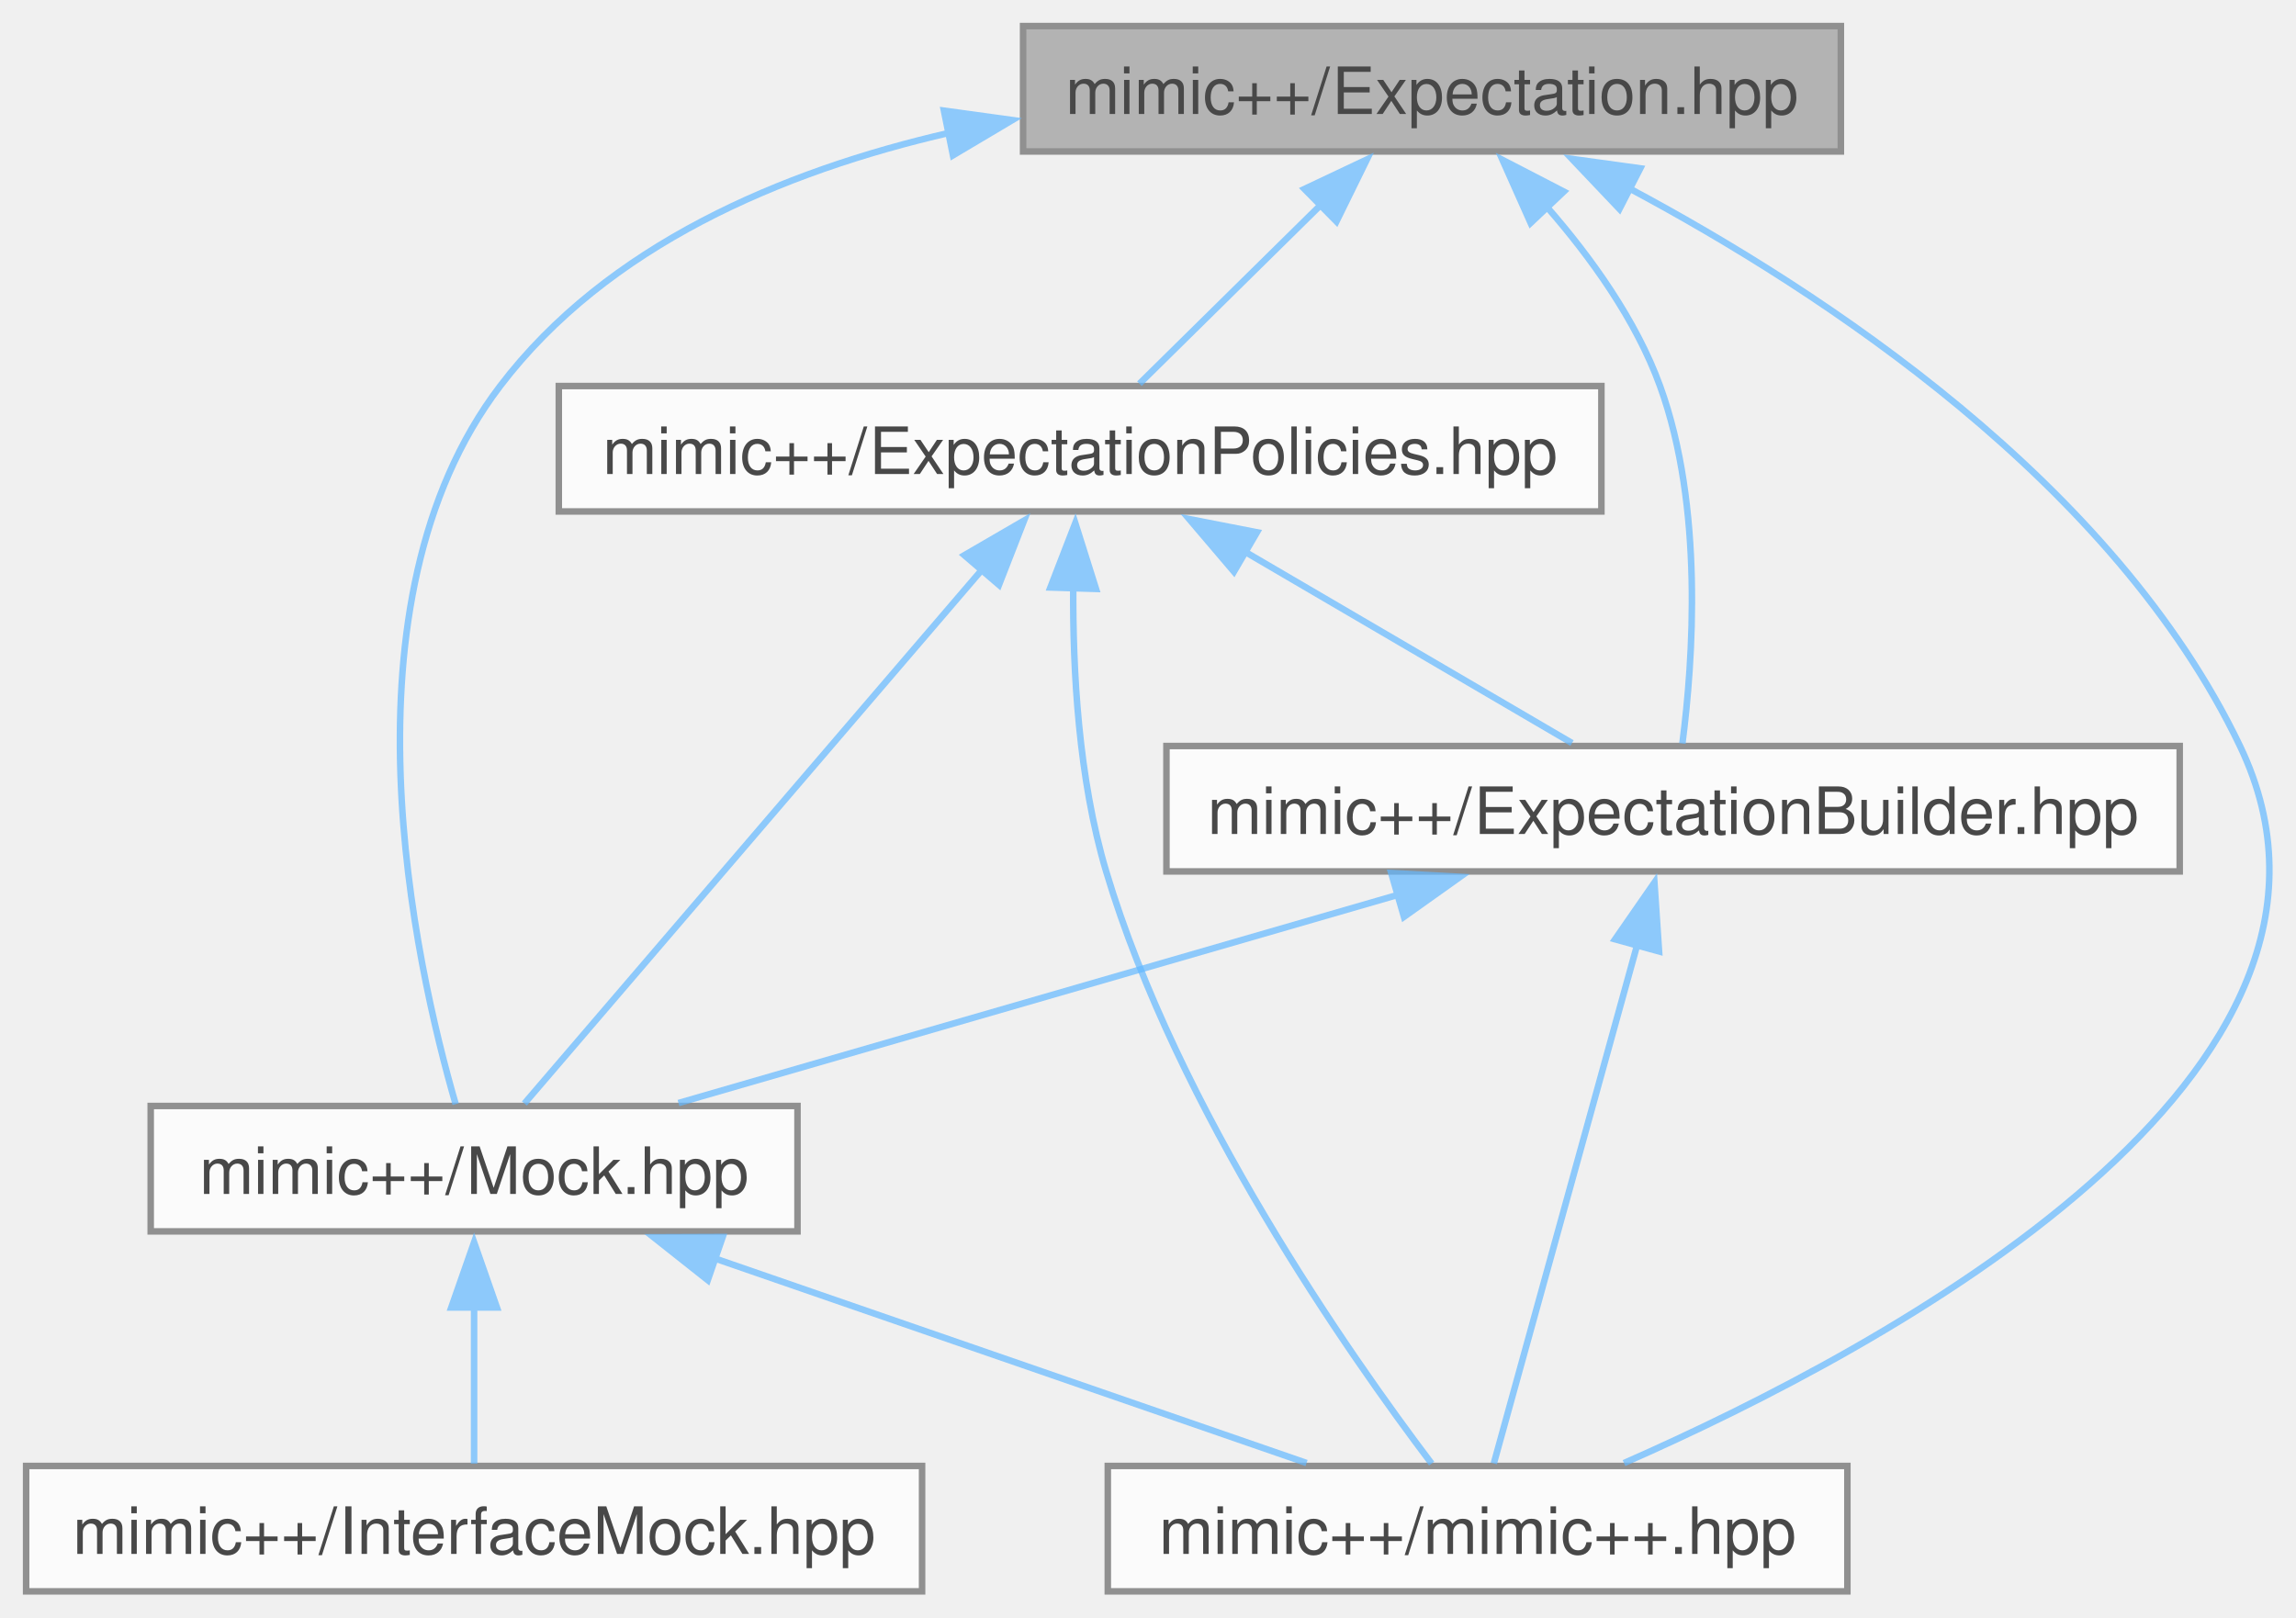
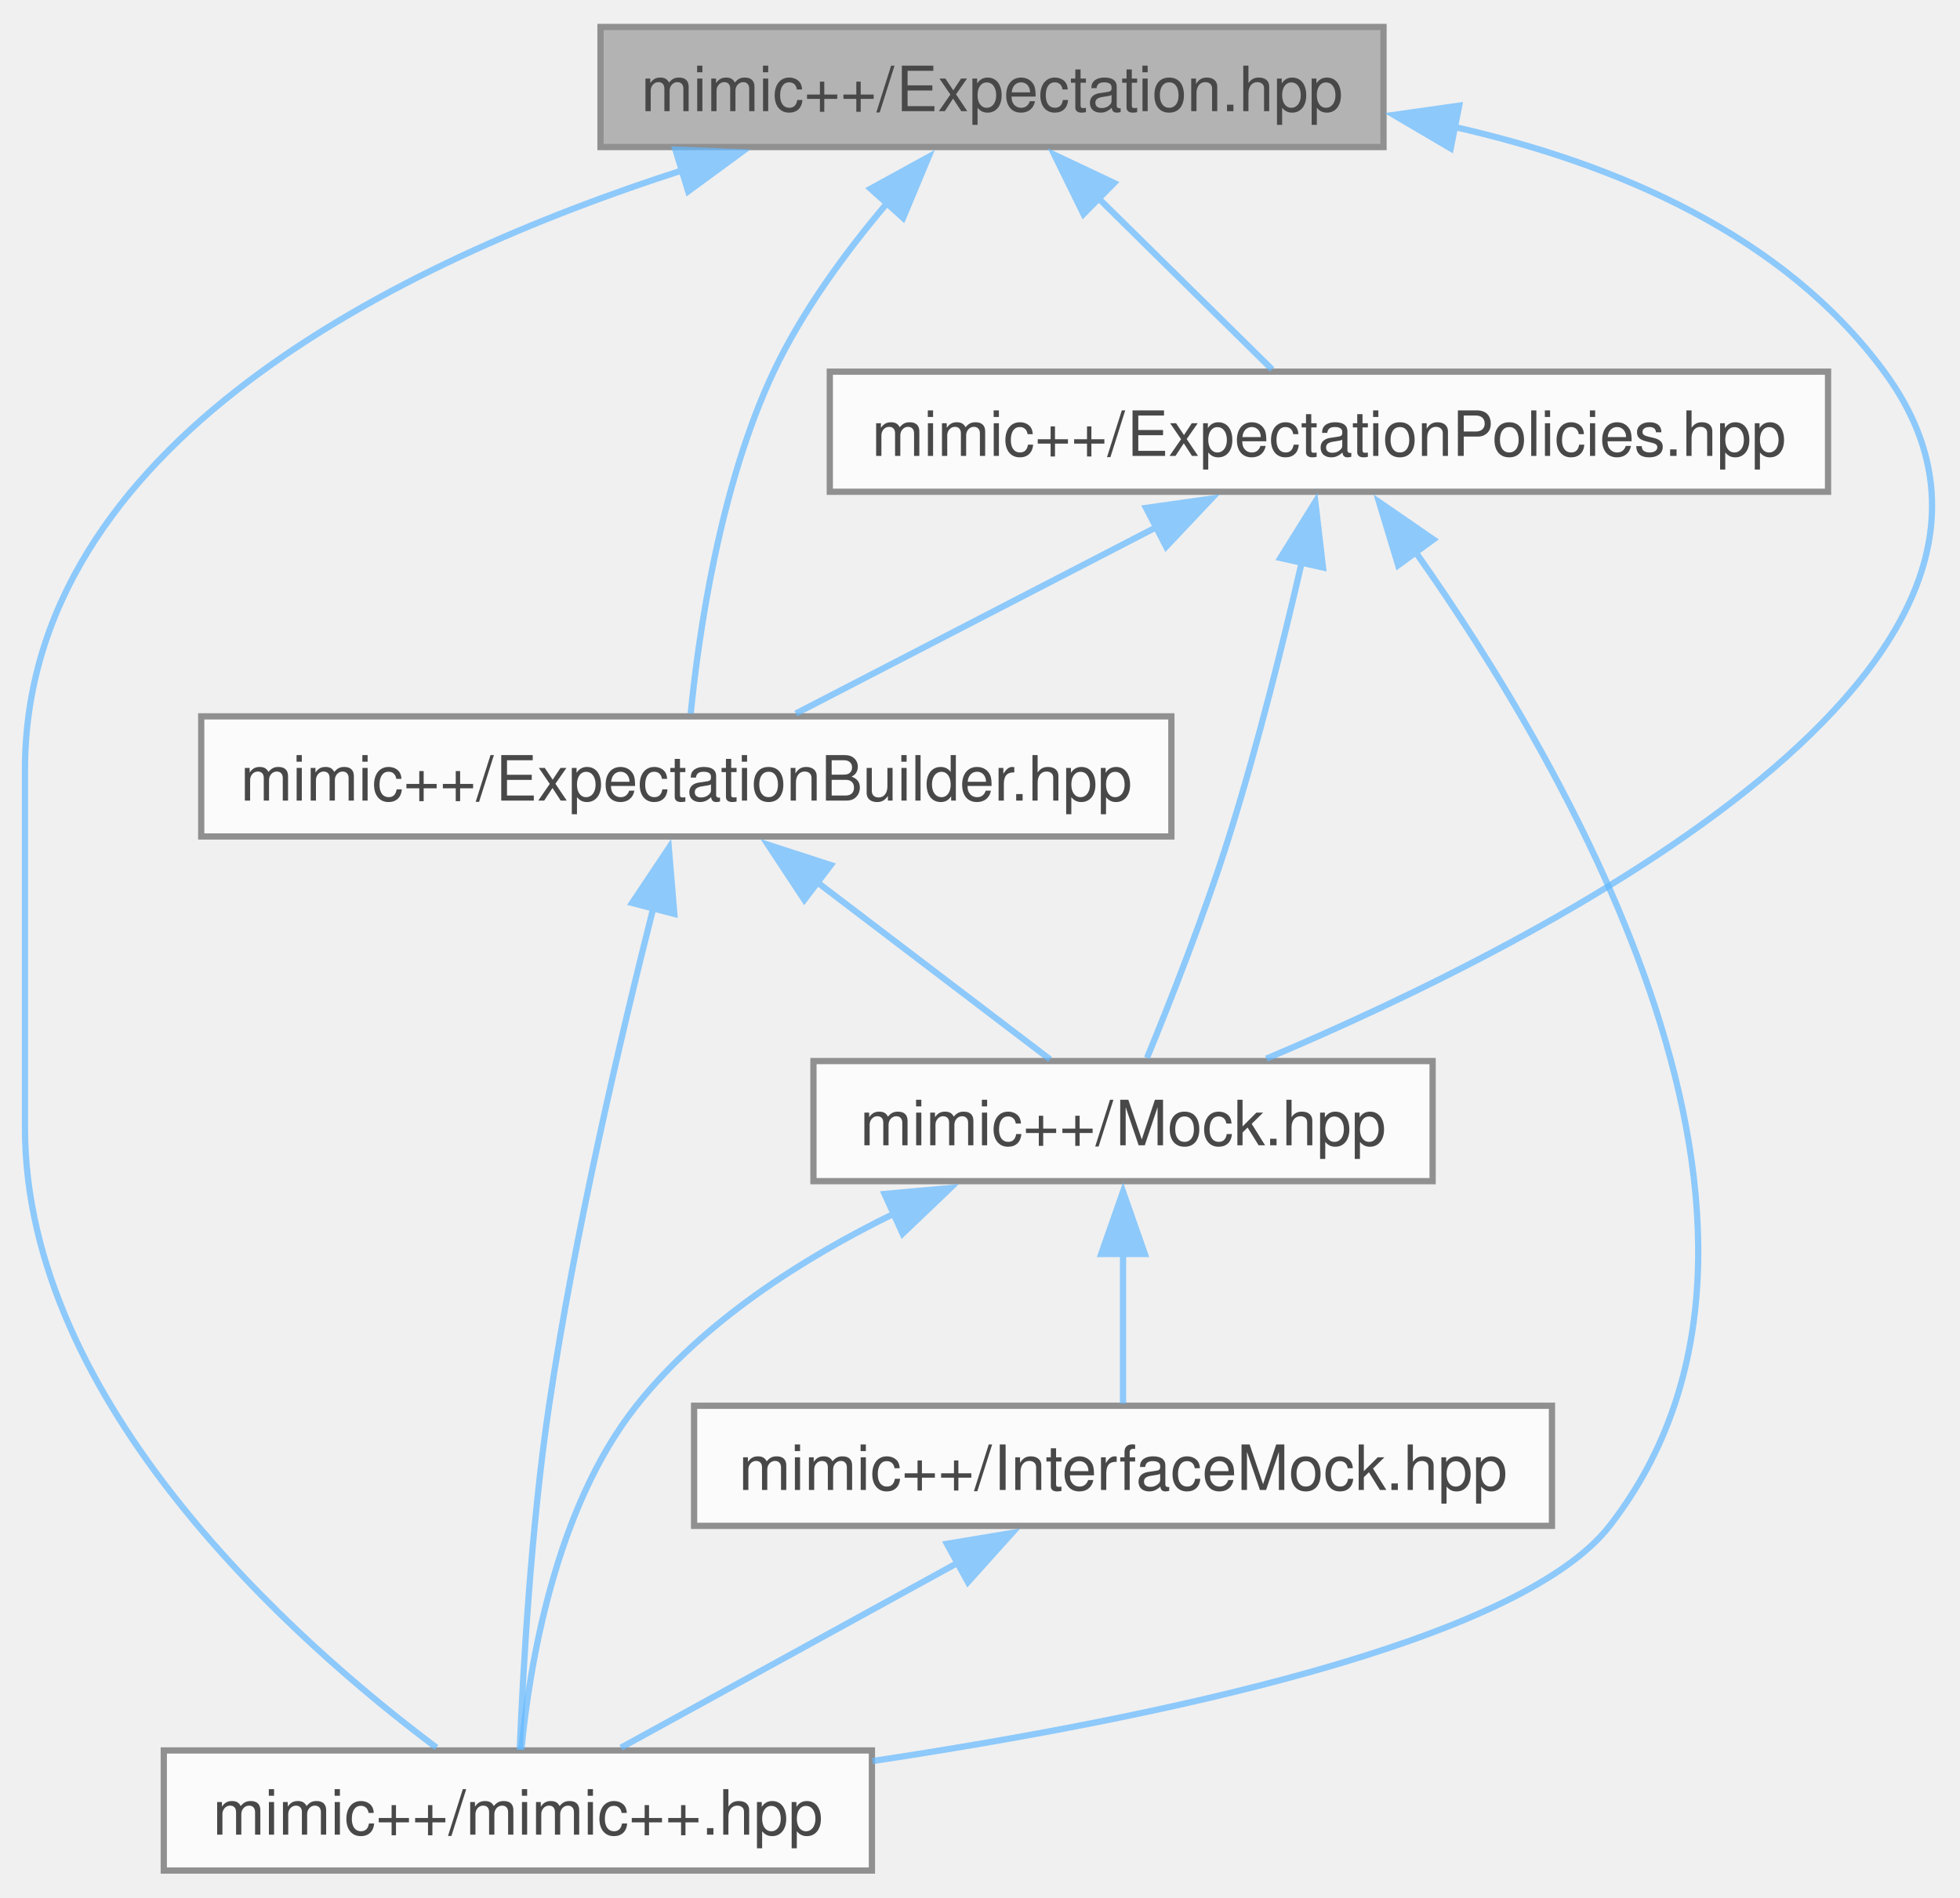
- <svg xmlns="http://www.w3.org/2000/svg" xmlns:xlink="http://www.w3.org/1999/xlink" width="352pt" height="248pt" viewBox="0.00 0.00 352.34 248.25">
+ <svg xmlns="http://www.w3.org/2000/svg" xmlns:xlink="http://www.w3.org/1999/xlink" width="314pt" height="304pt" viewBox="0.00 0.00 314.15 303.50">
  <svg id="main" version="1.1" xml:space="preserve">
    <style type="text/css">
.node, .edge {opacity: 0.7;}
.node.selected, .edge.selected {opacity: 1;}
.edge:hover path { stroke: red; }
.edge:hover polygon { stroke: red; fill: red; }
</style>
    <svg id="graph" class="graph">
-       <g id="graph0" class="graph" transform="scale(1 1) rotate(0) translate(4 244.25)">
+       <g id="graph0" class="graph" transform="scale(1 1) rotate(0) translate(4 299.5)">
        <g id="Node000001" class="node">
          <g id="a_Node000001">
            <a xlink:title=" ">
-               <polygon fill="#999999" stroke="#666666" points="278.5,-240.25 153,-240.25 153,-221 278.5,-221 278.5,-240.25" />
-               <text text-anchor="middle" x="215.75" y="-226.75" font-family="Helvetica,sans-Serif" font-size="10.00">mimic++/Expectation.hpp</text>
+               <polygon fill="#999999" stroke="#666666" points="217.75,-295.5 92.25,-295.5 92.25,-276.25 217.75,-276.25 217.75,-295.5" />
+               <text text-anchor="middle" x="155" y="-282" font-family="Helvetica,sans-Serif" font-size="10.00">mimic++/Expectation.hpp</text>
            </a>
          </g>
        </g>
        <g id="Node000002" class="node">
          <g id="a_Node000002">
            <a xlink:href="../../d2/d4f/_expectation_builder_8hpp.html" target="_top" xlink:title=" ">
-               <polygon fill="white" stroke="#666666" points="330.5,-129.75 175,-129.75 175,-110.5 330.5,-110.5 330.5,-129.75" />
-               <text text-anchor="middle" x="252.75" y="-116.25" font-family="Helvetica,sans-Serif" font-size="10.00">mimic++/ExpectationBuilder.hpp</text>
+               <polygon fill="white" stroke="#666666" points="183.75,-185 28.25,-185 28.25,-165.75 183.75,-165.75 183.75,-185" />
+               <text text-anchor="middle" x="106" y="-171.5" font-family="Helvetica,sans-Serif" font-size="10.00">mimic++/ExpectationBuilder.hpp</text>
            </a>
          </g>
        </g>
        <g id="edge1_Node000001_Node000002" class="edge">
          <g id="a_edge1_Node000001_Node000002">
            <a xlink:title=" ">
-               <path fill="none" stroke="#63b8ff" d="M233.41,-212.46C240.14,-204.76 247.07,-195.13 250.75,-185 257.49,-166.44 255.82,-142.81 254.18,-130.13" />
-               <polygon fill="#63b8ff" stroke="#63b8ff" points="230.89,-210.03 226.57,-219.71 235.98,-214.84 230.89,-210.03" />
+               <path fill="none" stroke="#63b8ff" d="M138.25,-267.34C131.66,-259.57 124.6,-250 120,-240.25 111.38,-221.97 107.98,-198.23 106.71,-185.46" />
+               <polygon fill="#63b8ff" stroke="#63b8ff" points="135.54,-269.57 144.83,-274.67 140.75,-264.89 135.54,-269.57" />
            </a>
          </g>
        </g>
        <g id="Node000003" class="node">
          <g id="a_Node000003">
            <a xlink:href="../../d5/dc5/_mock_8hpp.html" target="_top" xlink:title=" ">
-               <polygon fill="white" stroke="#666666" points="118.38,-74.5 19.12,-74.5 19.12,-55.25 118.38,-55.25 118.38,-74.5" />
-               <text text-anchor="middle" x="68.75" y="-61" font-family="Helvetica,sans-Serif" font-size="10.00">mimic++/Mock.hpp</text>
+               <polygon fill="white" stroke="#666666" points="225.62,-129.75 126.38,-129.75 126.38,-110.5 225.62,-110.5 225.62,-129.75" />
+               <text text-anchor="middle" x="176" y="-116.25" font-family="Helvetica,sans-Serif" font-size="10.00">mimic++/Mock.hpp</text>
            </a>
          </g>
        </g>
-         <g id="edge10_Node000001_Node000003" class="edge">
-           <g id="a_edge10_Node000001_Node000003">
+         <g id="edge11_Node000001_Node000003" class="edge">
+           <g id="a_edge11_Node000001_Node000003">
            <a xlink:title=" ">
-               <path fill="none" stroke="#63b8ff" d="M141.8,-223.89C115.88,-217.94 89.16,-206.54 72.75,-185 47.3,-151.58 59.7,-96.26 65.92,-74.78" />
-               <polygon fill="#63b8ff" stroke="#63b8ff" points="140.85,-227.27 151.35,-225.82 142.24,-220.41 140.85,-227.27" />
+               <path fill="none" stroke="#63b8ff" d="M229,-279.5C255.08,-273.61 281.89,-262.16 298,-240.25 332.29,-193.63 243.06,-148.74 198.97,-130.13" />
+               <polygon fill="#63b8ff" stroke="#63b8ff" points="228.52,-276.03 219.39,-281.4 229.88,-282.89 228.52,-276.03" />
            </a>
          </g>
        </g>
        <g id="Node000005" class="node">
          <g id="a_Node000005">
            <a xlink:href="../../d0/db9/mimic_09_09_8hpp.html" target="_top" xlink:title=" ">
-               <polygon fill="white" stroke="#666666" points="279.5,-19.25 166,-19.25 166,0 279.5,0 279.5,-19.25" />
-               <text text-anchor="middle" x="222.75" y="-5.75" font-family="Helvetica,sans-Serif" font-size="10.00">mimic++/mimic++.hpp</text>
+               <polygon fill="white" stroke="#666666" points="135.75,-19.25 22.25,-19.25 22.25,0 135.75,0 135.75,-19.25" />
+               <text text-anchor="middle" x="79" y="-5.75" font-family="Helvetica,sans-Serif" font-size="10.00">mimic++/mimic++.hpp</text>
            </a>
          </g>
        </g>
-         <g id="edge11_Node000001_Node000005" class="edge">
-           <g id="a_edge11_Node000001_Node000005">
+         <g id="edge12_Node000001_Node000005" class="edge">
+           <g id="a_edge12_Node000001_Node000005">
            <a xlink:title=" ">
-               <path fill="none" stroke="#63b8ff" d="M245.86,-215.43C275.95,-199.38 320.43,-170.12 339.75,-129.75 363.84,-79.42 285.55,-37.42 245.22,-19.69" />
-               <polygon fill="#63b8ff" stroke="#63b8ff" points="244.52,-212.18 237.23,-219.86 247.72,-218.41 244.52,-212.18" />
+               <path fill="none" stroke="#63b8ff" d="M105.41,-272.54C60.06,-257.94 0,-228.72 0,-176.38 0,-176.38 0,-176.38 0,-119.12 0,-74.85 43.52,-36.53 65.95,-19.71" />
+               <polygon fill="#63b8ff" stroke="#63b8ff" points="104.25,-275.85 114.84,-275.42 106.3,-269.15 104.25,-275.85" />
            </a>
          </g>
        </g>
        <g id="Node000006" class="node">
          <g id="a_Node000006">
            <a xlink:href="../../d8/de5/_expectation_policies_8hpp.html" target="_top" xlink:title=" ">
-               <polygon fill="white" stroke="#666666" points="241.75,-185 81.75,-185 81.75,-165.75 241.75,-165.75 241.75,-185" />
-               <text text-anchor="middle" x="161.75" y="-171.5" font-family="Helvetica,sans-Serif" font-size="10.00">mimic++/ExpectationPolicies.hpp</text>
+               <polygon fill="white" stroke="#666666" points="289,-240.25 129,-240.25 129,-221 289,-221 289,-240.25" />
+               <text text-anchor="middle" x="209" y="-226.75" font-family="Helvetica,sans-Serif" font-size="10.00">mimic++/ExpectationPolicies.hpp</text>
            </a>
          </g>
        </g>
-         <g id="edge6_Node000001_Node000006" class="edge">
-           <g id="a_edge6_Node000001_Node000006">
+         <g id="edge7_Node000001_Node000006" class="edge">
+           <g id="a_edge7_Node000001_Node000006">
            <a xlink:title=" ">
-               <path fill="none" stroke="#63b8ff" d="M198.71,-212.82C189.49,-203.73 178.46,-192.85 170.86,-185.36" />
-               <polygon fill="#63b8ff" stroke="#63b8ff" points="196.18,-215.24 205.76,-219.77 201.09,-210.26 196.18,-215.24" />
+               <path fill="none" stroke="#63b8ff" d="M172.04,-268.07C181.26,-258.98 192.29,-248.1 199.89,-240.61" />
+               <polygon fill="#63b8ff" stroke="#63b8ff" points="169.66,-265.51 164.99,-275.02 174.57,-270.49 169.66,-265.51" />
            </a>
          </g>
        </g>
        <g id="edge2_Node000002_Node000003" class="edge">
          <g id="a_edge2_Node000002_Node000003">
            <a xlink:title=" ">
-               <path fill="none" stroke="#63b8ff" d="M210.65,-106.94C177,-97.2 130.57,-83.77 100.12,-74.95" />
-               <polygon fill="#63b8ff" stroke="#63b8ff" points="209.5,-110.25 220.08,-109.67 211.45,-103.53 209.5,-110.25" />
+               <path fill="none" stroke="#63b8ff" d="M126.95,-158.44C139.17,-149.14 154.14,-137.76 164.3,-130.02" />
+               <polygon fill="#63b8ff" stroke="#63b8ff" points="124.92,-155.59 119.08,-164.43 129.16,-161.16 124.92,-155.59" />
            </a>
          </g>
        </g>
-         <g id="edge5_Node000002_Node000005" class="edge">
-           <g id="a_edge5_Node000002_Node000005">
+         <g id="edge6_Node000002_Node000005" class="edge">
+           <g id="a_edge6_Node000002_Node000005">
            <a xlink:title=" ">
-               <path fill="none" stroke="#63b8ff" d="M247.3,-99.43C240.76,-75.76 230.06,-37.05 225.24,-19.63" />
-               <polygon fill="#63b8ff" stroke="#63b8ff" points="243.85,-100.08 249.89,-108.79 250.6,-98.22 243.85,-100.08" />
+               <path fill="none" stroke="#63b8ff" d="M100.71,-154.28C95.64,-134.22 88.15,-102.44 84,-74.5 81.09,-54.92 79.81,-31.68 79.3,-19.35" />
+               <polygon fill="#63b8ff" stroke="#63b8ff" points="97.31,-155.09 103.2,-163.9 104.08,-153.34 97.31,-155.09" />
            </a>
          </g>
        </g>
        <g id="Node000004" class="node">
          <g id="a_Node000004">
            <a xlink:href="../../d9/dc3/_interface_mock_8hpp.html" target="_top" xlink:title=" ">
-               <polygon fill="white" stroke="#666666" points="137.5,-19.25 0,-19.25 0,0 137.5,0 137.5,-19.25" />
-               <text text-anchor="middle" x="68.75" y="-5.75" font-family="Helvetica,sans-Serif" font-size="10.00">mimic++/InterfaceMock.hpp</text>
+               <polygon fill="white" stroke="#666666" points="244.75,-74.5 107.25,-74.5 107.25,-55.25 244.75,-55.25 244.75,-74.5" />
+               <text text-anchor="middle" x="176" y="-61" font-family="Helvetica,sans-Serif" font-size="10.00">mimic++/InterfaceMock.hpp</text>
            </a>
          </g>
        </g>
        <g id="edge3_Node000003_Node000004" class="edge">
          <g id="a_edge3_Node000003_Node000004">
            <a xlink:title=" ">
-               <path fill="none" stroke="#63b8ff" d="M68.75,-43.63C68.75,-35.34 68.75,-26.17 68.75,-19.61" />
-               <polygon fill="#63b8ff" stroke="#63b8ff" points="65.25,-43.57 68.75,-53.57 72.25,-43.57 65.25,-43.57" />
+               <path fill="none" stroke="#63b8ff" d="M176,-98.88C176,-90.59 176,-81.42 176,-74.86" />
+               <polygon fill="#63b8ff" stroke="#63b8ff" points="172.5,-98.82 176,-108.82 179.5,-98.82 172.5,-98.82" />
            </a>
          </g>
        </g>
-         <g id="edge4_Node000003_Node000005" class="edge">
-           <g id="a_edge4_Node000003_Node000005">
+         <g id="edge5_Node000003_Node000005" class="edge">
+           <g id="a_edge5_Node000003_Node000005">
            <a xlink:title=" ">
-               <path fill="none" stroke="#63b8ff" d="M105.46,-51.18C133.5,-41.49 171.45,-28.36 196.5,-19.7" />
-               <polygon fill="#63b8ff" stroke="#63b8ff" points="104.61,-47.77 96.3,-54.35 106.9,-54.39 104.61,-47.77" />
+               <path fill="none" stroke="#63b8ff" d="M139.32,-105.31C124.63,-98.13 108.68,-87.98 98,-74.5 84.92,-58 80.84,-32.67 79.57,-19.41" />
+               <polygon fill="#63b8ff" stroke="#63b8ff" points="137.78,-108.45 148.33,-109.4 140.67,-102.08 137.78,-108.45" />
            </a>
          </g>
        </g>
-         <g id="edge7_Node000006_Node000002" class="edge">
-           <g id="a_edge7_Node000006_Node000002">
+         <g id="edge4_Node000004_Node000005" class="edge">
+           <g id="a_edge4_Node000004_Node000005">
            <a xlink:title=" ">
-               <path fill="none" stroke="#63b8ff" d="M187.04,-159.57C203.15,-150.15 223.49,-138.25 237.24,-130.2" />
-               <polygon fill="#63b8ff" stroke="#63b8ff" points="185.36,-156.51 178.49,-164.58 188.89,-162.55 185.36,-156.51" />
+               <path fill="none" stroke="#63b8ff" d="M149.53,-49.34C132.29,-39.88 110.33,-27.83 95.54,-19.7" />
+               <polygon fill="#63b8ff" stroke="#63b8ff" points="147.77,-52.37 158.22,-54.11 151.14,-46.23 147.77,-52.37" />
            </a>
          </g>
        </g>
-         <g id="edge8_Node000006_Node000003" class="edge">
-           <g id="a_edge8_Node000006_Node000003">
+         <g id="edge8_Node000006_Node000002" class="edge">
+           <g id="a_edge8_Node000006_Node000002">
            <a xlink:title=" ">
-               <path fill="none" stroke="#63b8ff" d="M146.78,-156.91C126.73,-133.52 91.88,-92.86 76.47,-74.88" />
-               <polygon fill="#63b8ff" stroke="#63b8ff" points="143.99,-159.03 153.15,-164.35 149.3,-154.48 143.99,-159.03" />
+               <path fill="none" stroke="#63b8ff" d="M181.41,-215.36C163.02,-205.86 139.42,-193.65 123.56,-185.45" />
+               <polygon fill="#63b8ff" stroke="#63b8ff" points="179.69,-218.41 190.18,-219.9 182.91,-212.2 179.69,-218.41" />
            </a>
          </g>
        </g>
-         <g id="edge9_Node000006_Node000005" class="edge">
-           <g id="a_edge9_Node000006_Node000005">
+         <g id="edge9_Node000006_Node000003" class="edge">
+           <g id="a_edge9_Node000006_Node000003">
            <a xlink:title=" ">
-               <path fill="none" stroke="#63b8ff" d="M160.7,-154.26C160.6,-141.47 161.5,-124.71 165.75,-110.5 176.67,-73.97 203.03,-36.35 215.7,-19.61" />
-               <polygon fill="#63b8ff" stroke="#63b8ff" points="157.19,-154.08 161.01,-163.96 164.19,-153.86 157.19,-154.08" />
+               <path fill="none" stroke="#63b8ff" d="M204.66,-209.75C201.73,-197.05 197.58,-180.31 193,-165.75 189.07,-153.25 183.52,-139.18 179.84,-130.24" />
+               <polygon fill="#63b8ff" stroke="#63b8ff" points="201.22,-210.39 206.82,-219.38 208.05,-208.86 201.22,-210.39" />
+             </a>
+           </g>
+         </g>
+         <g id="edge10_Node000006_Node000005" class="edge">
+           <g id="a_edge10_Node000006_Node000005">
+             <a xlink:title=" ">
+               <path fill="none" stroke="#63b8ff" d="M222.89,-211.33C247.05,-177.13 290.86,-102.68 254,-55.25 239.48,-36.56 181.2,-24.39 135.84,-17.55" />
+               <polygon fill="#63b8ff" stroke="#63b8ff" points="220.1,-209.22 217.03,-219.36 225.75,-213.35 220.1,-209.22" />
            </a>
          </g>
        </g>
      </g>
    </svg>
  </svg>
  <style type="text/css">

[data-mouse-over-selected='false'] { opacity: 0.7; }
[data-mouse-over-selected='true']  { opacity: 1.0; }

</style>
</svg>
